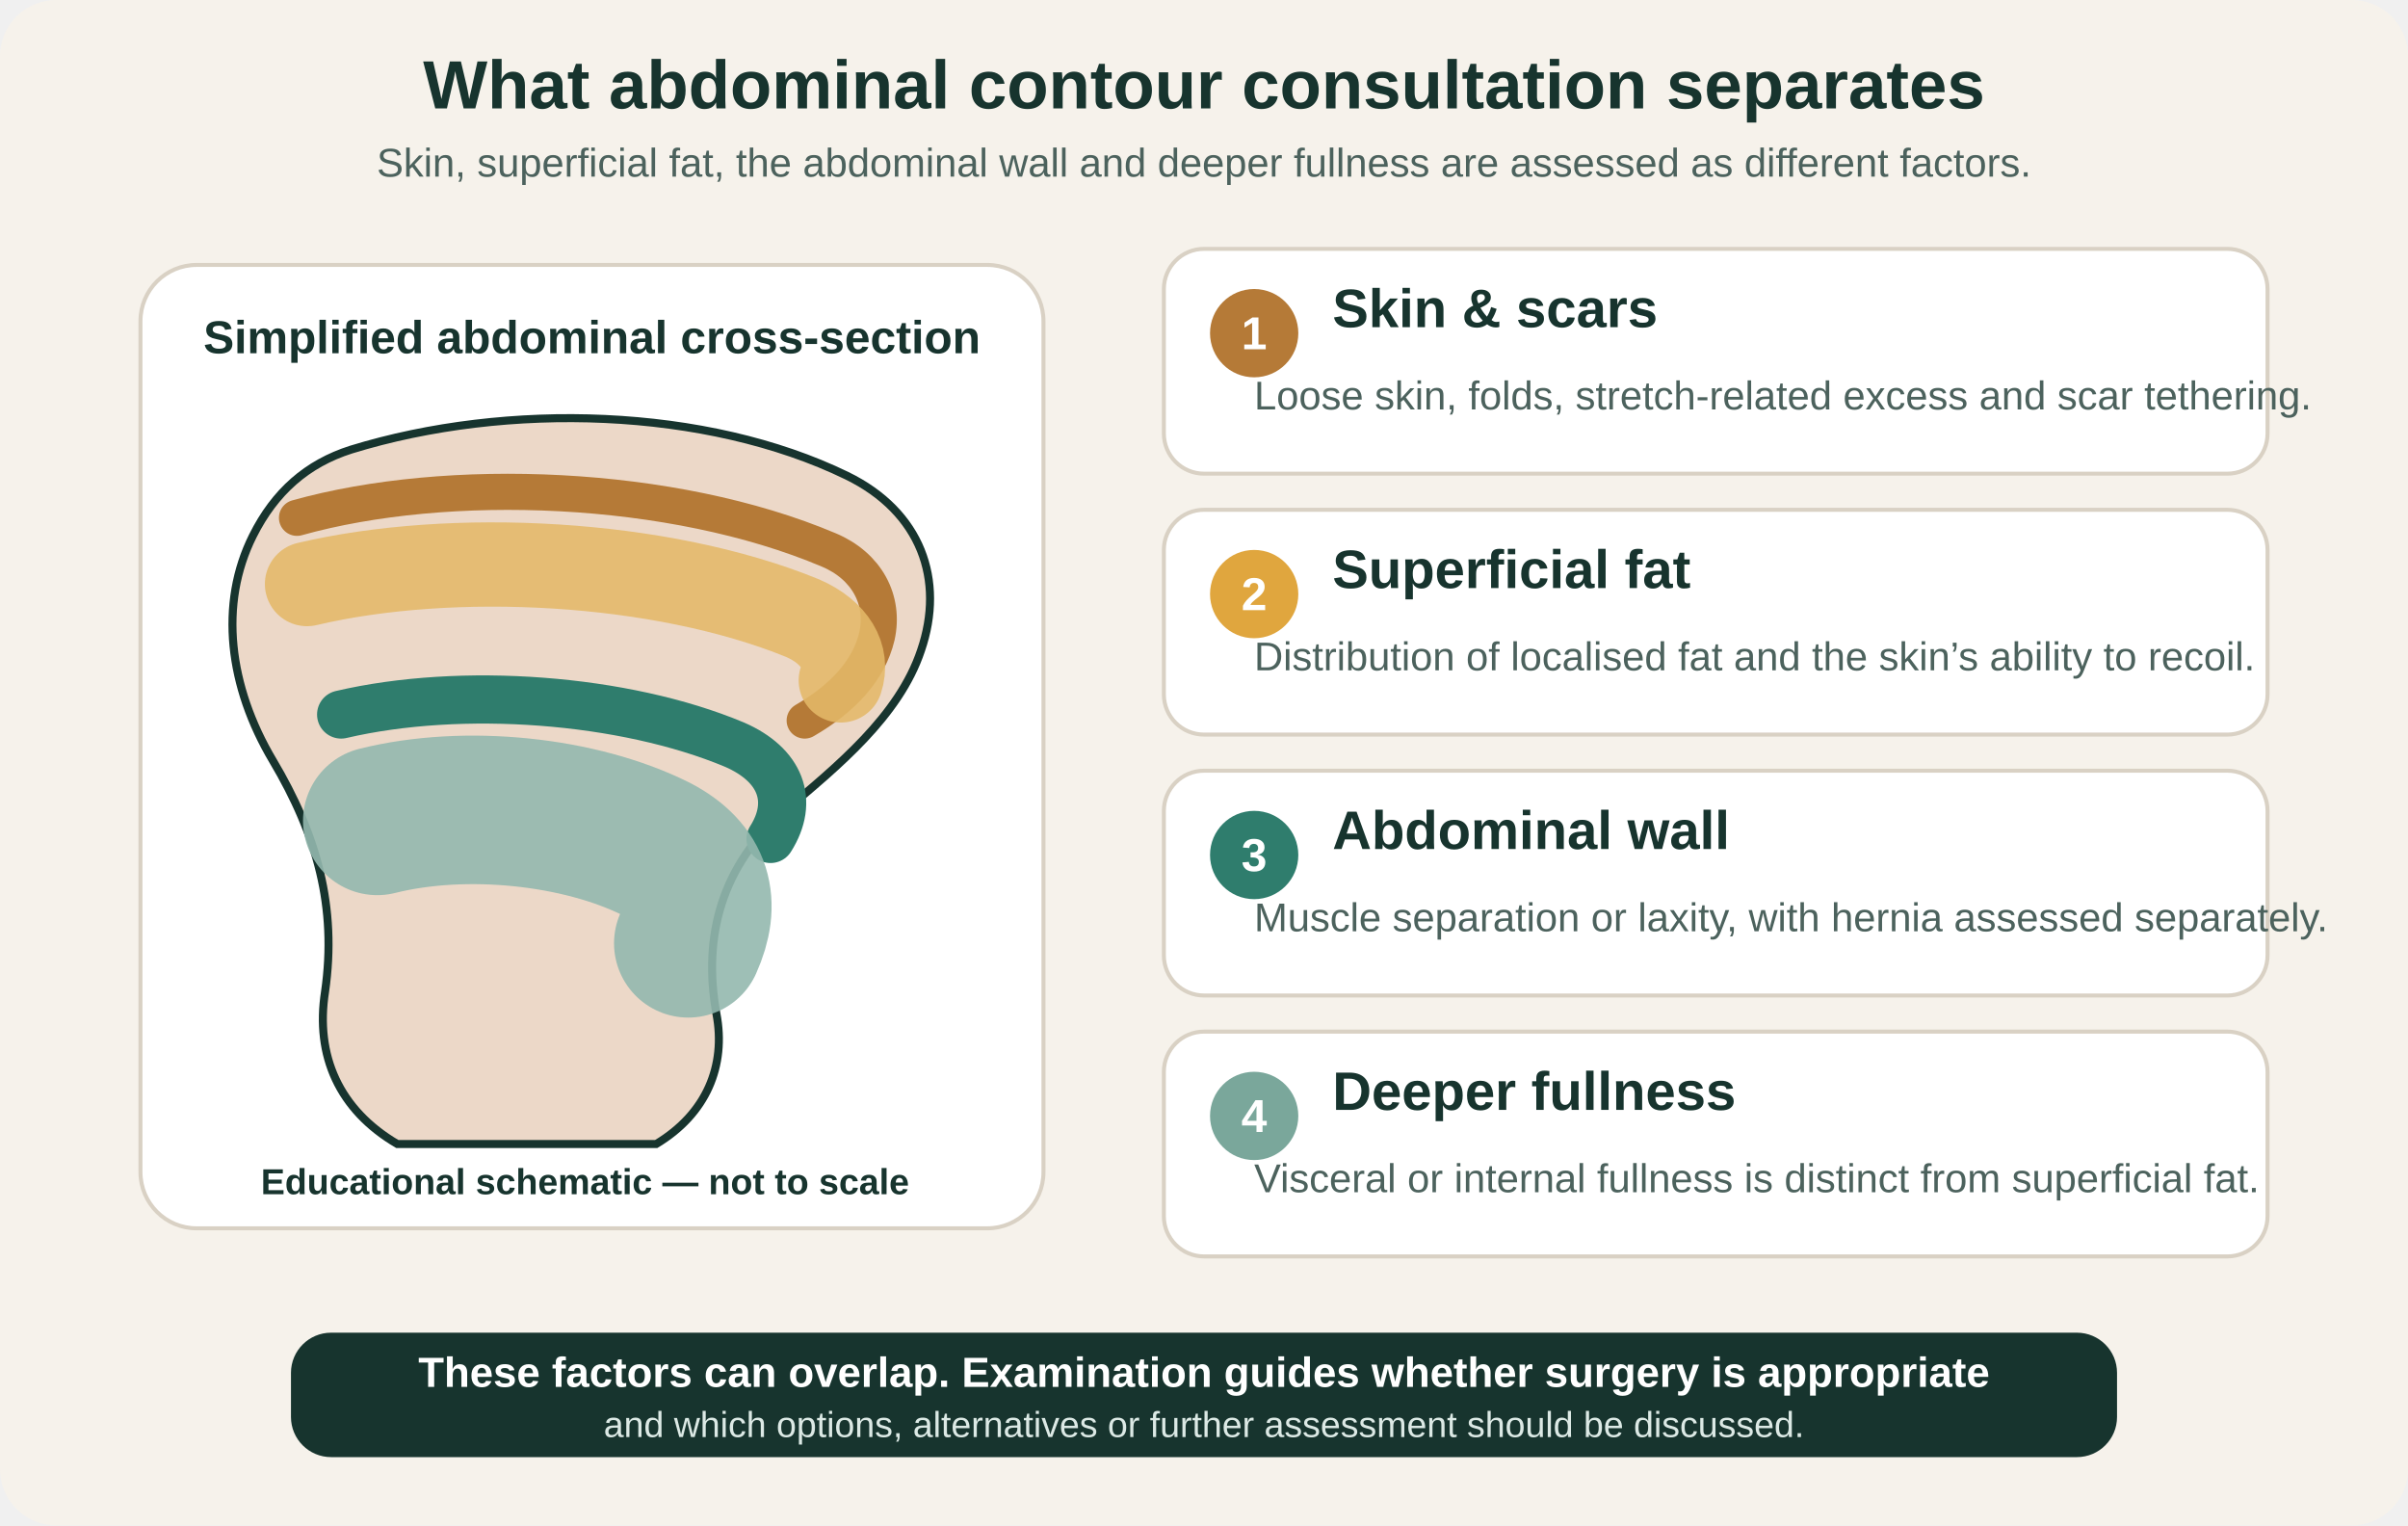
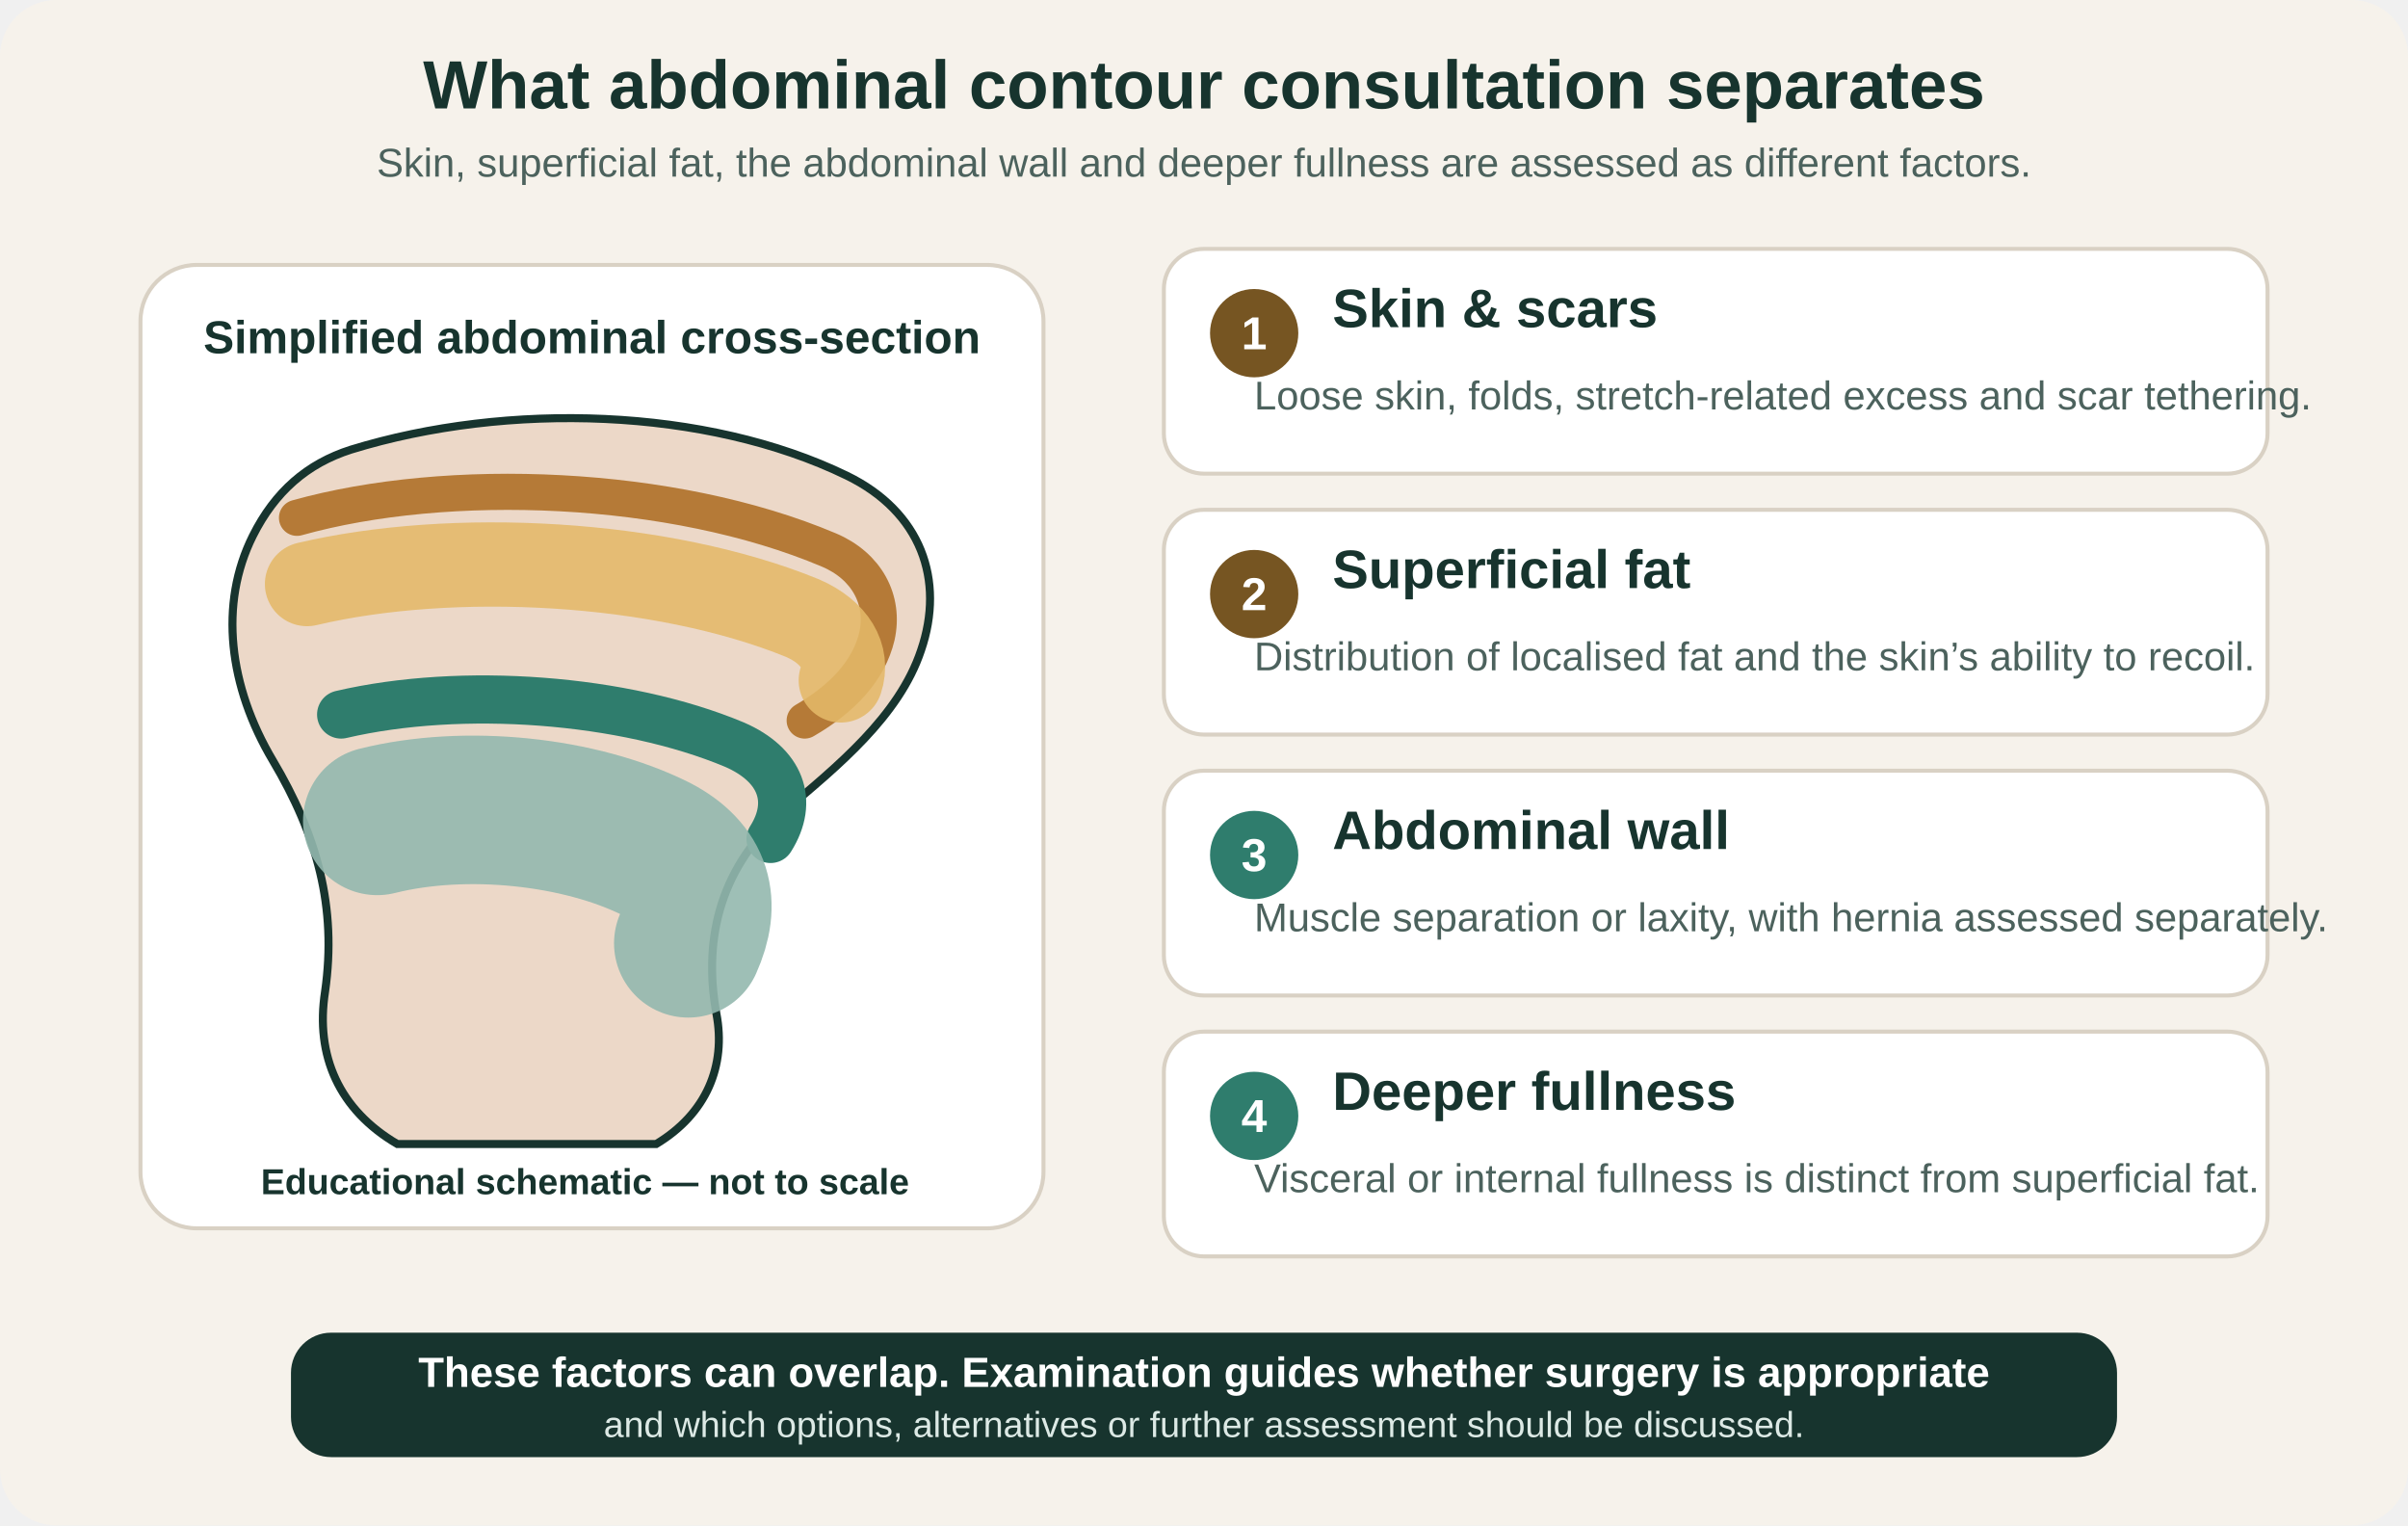
<svg xmlns="http://www.w3.org/2000/svg" width="1200" height="760" viewBox="0 0 1200 760" role="img" aria-labelledby="title desc">
  <rect width="1200" height="760" rx="28" fill="#f6f2eb" />
  <text x="600" y="54" fill="#17342e" font-family="Arial, Helvetica, sans-serif" font-size="34" font-weight="700" text-anchor="middle">What abdominal contour consultation separates</text>
  <text x="600" y="88" fill="#4c625d" font-family="Arial, Helvetica, sans-serif" font-size="20" text-anchor="middle">Skin, superficial fat, the abdominal wall and deeper fullness are assessed as different factors.</text>
  <g transform="translate(70 132)">
    <rect x="0" y="0" width="450" height="480" rx="28" fill="#ffffff" stroke="#d9d1c4" stroke-width="2" />
    <text x="225" y="44" fill="#17342e" font-family="Arial, Helvetica, sans-serif" font-size="23" font-weight="700" text-anchor="middle">Simplified abdominal cross-section</text>
    <path d="M105 92 C183 68 282 71 352 105 C389 123 401 157 389 192 C378 225 347 250 321 272 C290 299 280 334 287 373 C292 399 282 423 257 438 H128 C99 421 87 394 92 362 C98 320 88 284 66 247 C44 210 39 169 56 135 C67 113 83 99 105 92 Z" fill="#ecd8c8" stroke="#17342e" stroke-width="4" />
    <path d="M78 126 C153 105 265 109 343 142 C362 150 371 167 367 185 C363 202 350 216 331 227" fill="none" stroke="#b57a37" stroke-width="18" stroke-linecap="round" />
    <path d="M83 159 C155 142 259 147 330 176 C346 183 353 195 349 207" fill="none" stroke="#e4b968" stroke-width="42" stroke-linecap="round" opacity="0.88" />
    <path d="M100 224 C160 210 241 216 296 239 C319 249 326 267 314 286" fill="none" stroke="#2f7d6d" stroke-width="24" stroke-linecap="round" />
    <path d="M118 277 C162 266 219 272 257 291 C278 302 282 318 273 338" fill="none" stroke="#93b8ae" stroke-width="74" stroke-linecap="round" opacity="0.9" />
    <g fill="#17342e" font-family="Arial, Helvetica, sans-serif" font-size="18" font-weight="700">
      <text x="60" y="463">Educational schematic — not to scale</text>
    </g>
  </g>
  <g font-family="Arial, Helvetica, sans-serif">
    <g>
      <rect x="580" y="124" width="550" height="112" rx="20" fill="#ffffff" stroke="#d9d1c4" stroke-width="2" />
-       <circle cx="625" cy="166" r="22" fill="#b57a37" />
+       <circle cx="625" cy="166" r="22" fill="#765522" />
      <text x="625" y="174" fill="#ffffff" font-size="23" font-weight="700" text-anchor="middle">1</text>
      <text x="664" y="163" fill="#17342e" font-size="27" font-weight="700">Skin &amp; scars</text>
      <text x="625" y="204" fill="#4c625d" font-size="20">Loose skin, folds, stretch-related excess and scar tethering.</text>
    </g>
    <g>
      <rect x="580" y="254" width="550" height="112" rx="20" fill="#ffffff" stroke="#d9d1c4" stroke-width="2" />
-       <circle cx="625" cy="296" r="22" fill="#e0a63e" />
+       <circle cx="625" cy="296" r="22" fill="#765522" />
      <text x="625" y="304" fill="#ffffff" font-size="23" font-weight="700" text-anchor="middle">2</text>
      <text x="664" y="293" fill="#17342e" font-size="27" font-weight="700">Superficial fat</text>
      <text x="625" y="334" fill="#4c625d" font-size="20">Distribution of localised fat and the skin’s ability to recoil.</text>
    </g>
    <g>
      <rect x="580" y="384" width="550" height="112" rx="20" fill="#ffffff" stroke="#d9d1c4" stroke-width="2" />
      <circle cx="625" cy="426" r="22" fill="#2f7d6d" />
      <text x="625" y="434" fill="#ffffff" font-size="23" font-weight="700" text-anchor="middle">3</text>
      <text x="664" y="423" fill="#17342e" font-size="27" font-weight="700">Abdominal wall</text>
      <text x="625" y="464" fill="#4c625d" font-size="20">Muscle separation or laxity, with hernia assessed separately.</text>
    </g>
    <g>
      <rect x="580" y="514" width="550" height="112" rx="20" fill="#ffffff" stroke="#d9d1c4" stroke-width="2" />
-       <circle cx="625" cy="556" r="22" fill="#7aa79b" />
+       <circle cx="625" cy="556" r="22" fill="#2f7d6d" />
      <text x="625" y="564" fill="#ffffff" font-size="23" font-weight="700" text-anchor="middle">4</text>
      <text x="664" y="553" fill="#17342e" font-size="27" font-weight="700">Deeper fullness</text>
      <text x="625" y="594" fill="#4c625d" font-size="20">Visceral or internal fullness is distinct from superficial fat.</text>
    </g>
  </g>
  <rect x="145" y="664" width="910" height="62" rx="20" fill="#17342e" />
  <text x="600" y="691" fill="#ffffff" font-family="Arial, Helvetica, sans-serif" font-size="21" font-weight="700" text-anchor="middle">These factors can overlap. Examination guides whether surgery is appropriate</text>
  <text x="600" y="716" fill="#dce9e5" font-family="Arial, Helvetica, sans-serif" font-size="18" text-anchor="middle">and which options, alternatives or further assessment should be discussed.</text>
</svg>
